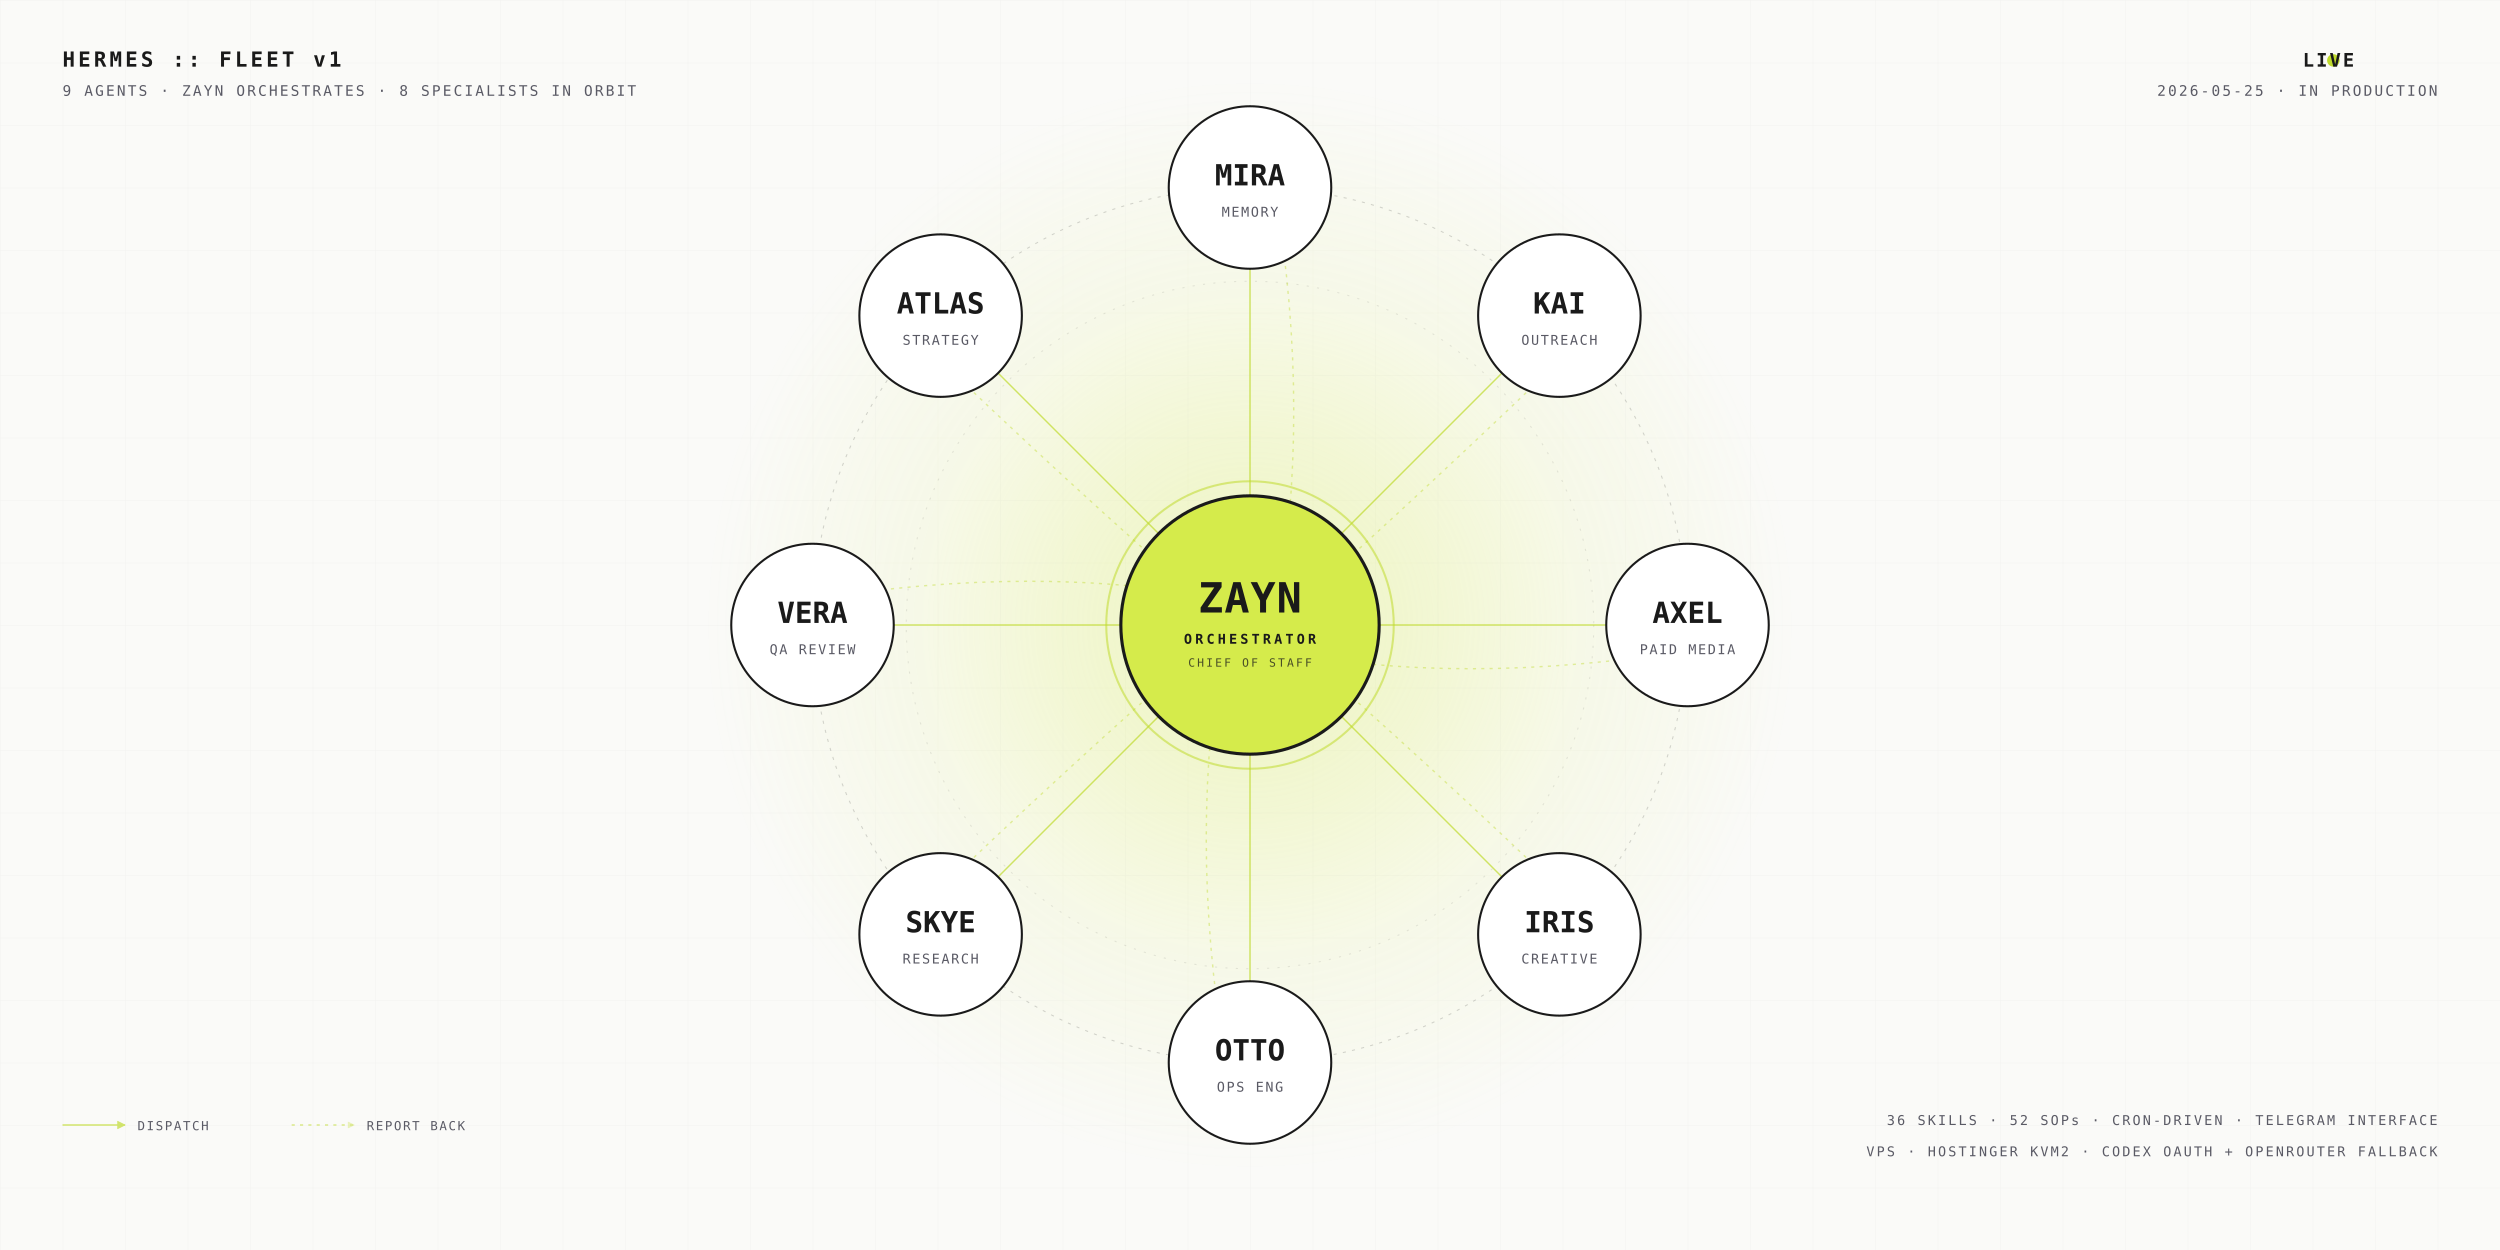
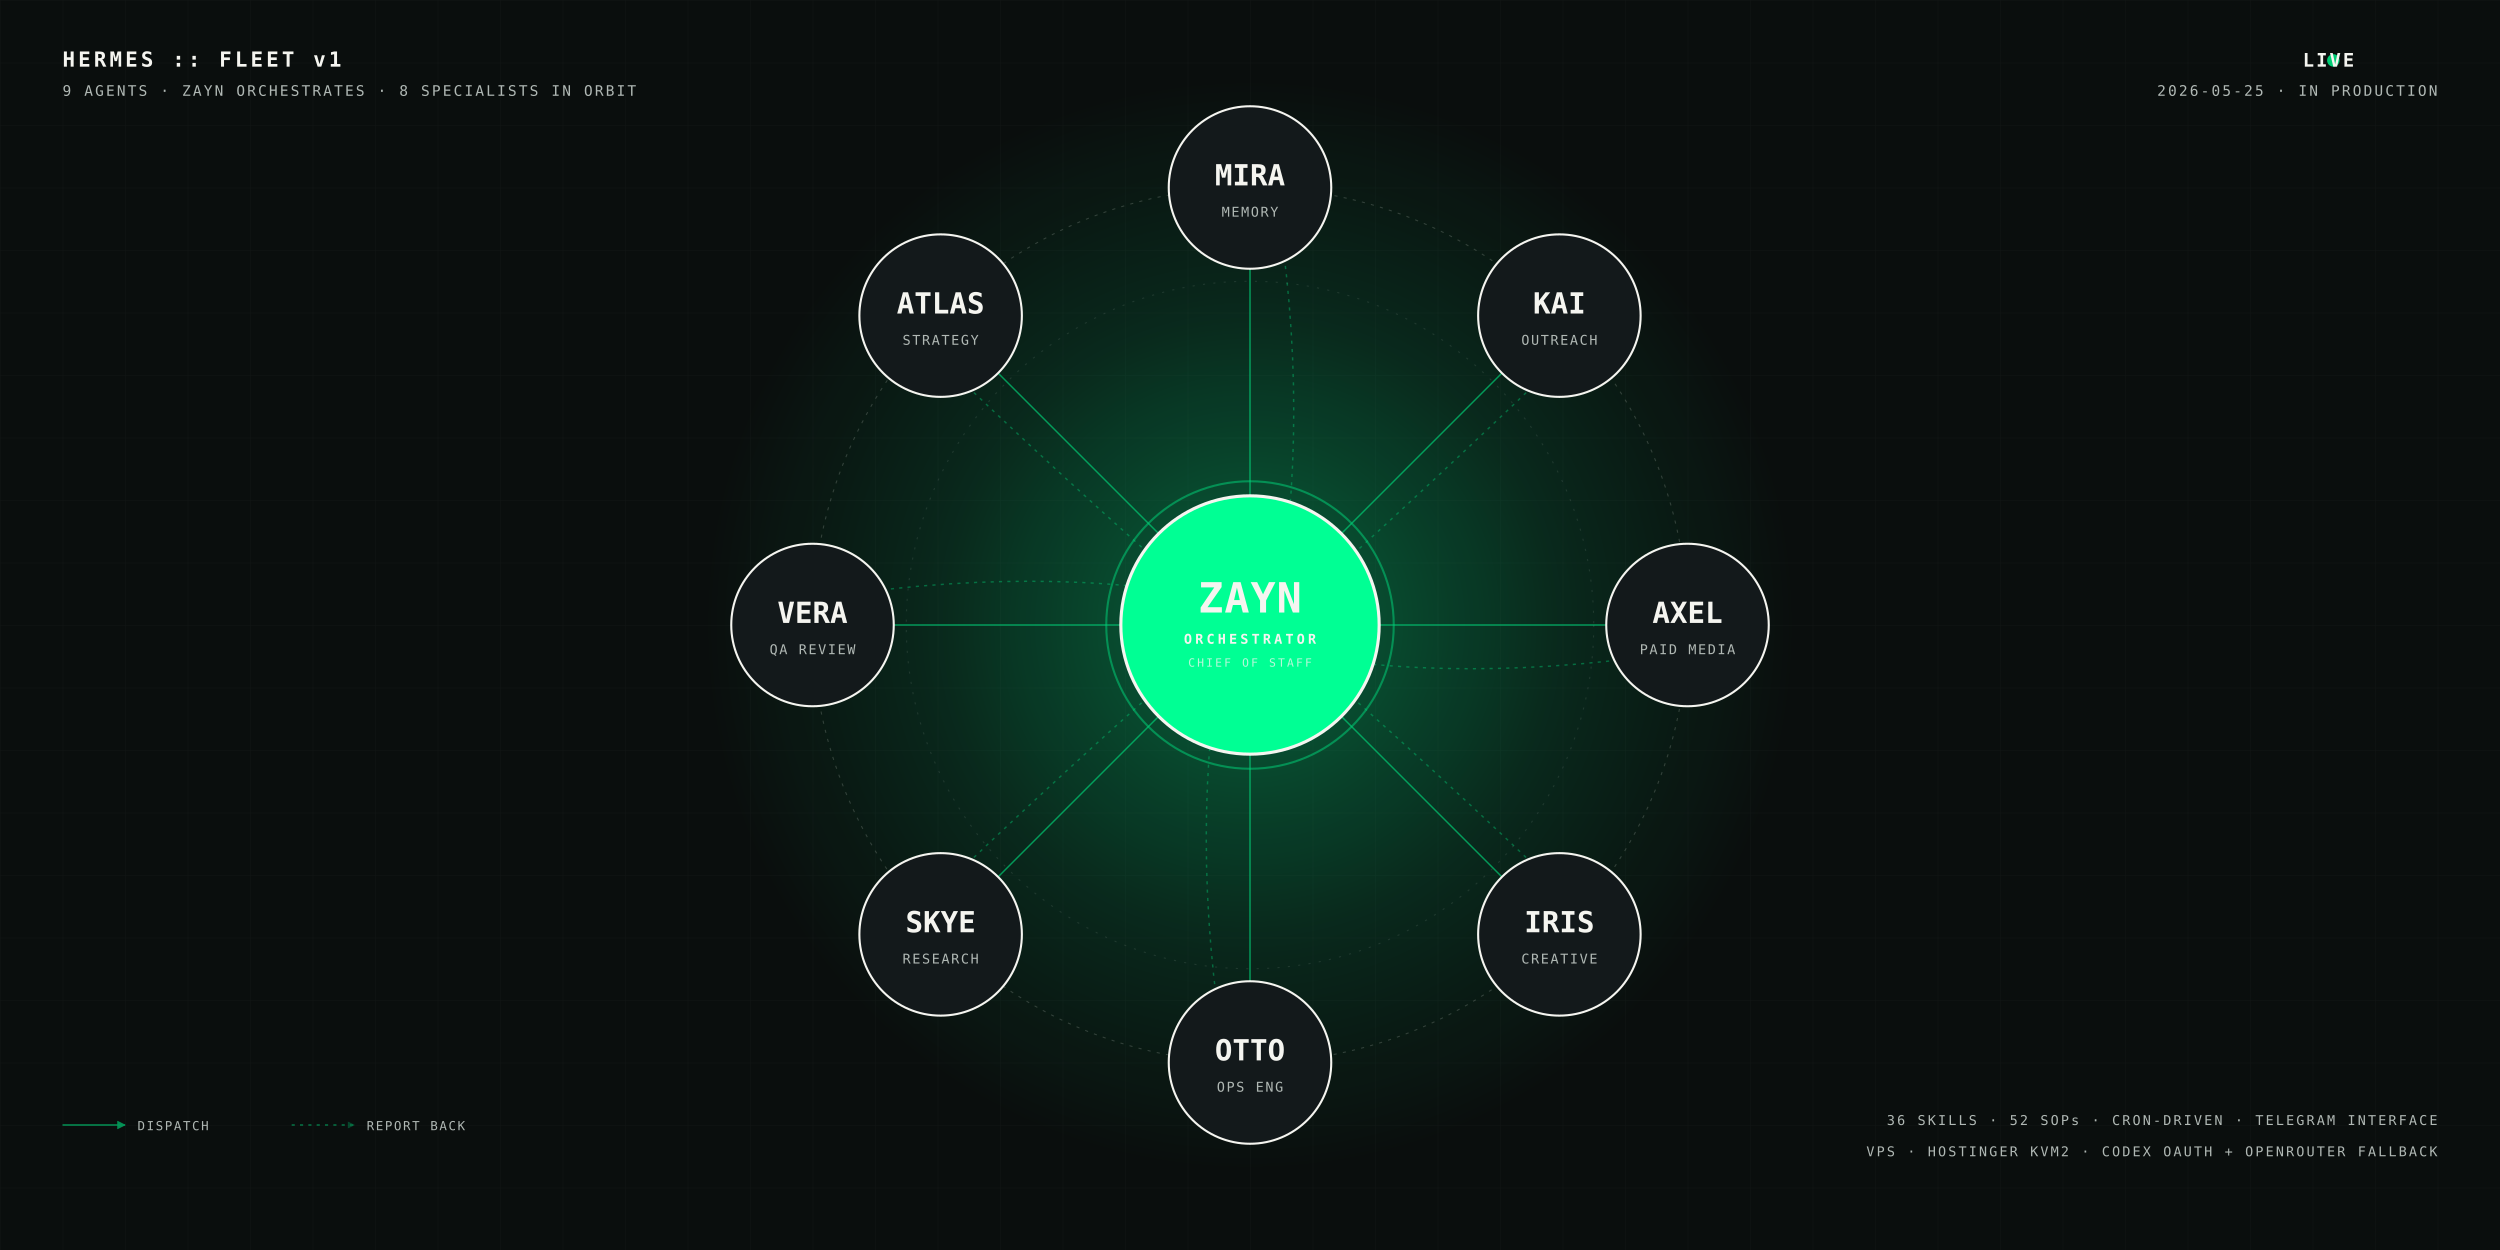
<svg xmlns="http://www.w3.org/2000/svg" viewBox="0 0 2400 1200" width="2400" height="1200" role="img" aria-label="Hermes 9-agent fleet diagram: Zayn orchestrator at center, 8 specialist agents in orbit">
  <defs>
    <style>
      @media (prefers-reduced-motion: reduce) {
        .hermes-pulses { display: none; }
        circle animate, circle animateMotion { display: none; }
      }
-       .hermes-pulses circle { filter: drop-shadow(0 0 6px rgba(213,235,75,0.85)); }
+       .hermes-pulses circle { filter: drop-shadow(0 0 6px rgba(0,255,148,0.85)); }
    </style>
    <pattern id="grid" width="60" height="60" patternUnits="userSpaceOnUse">
-       <path d="M 60 0 L 0 0 0 60" fill="none" stroke="#1A1A1A" stroke-width="0.5" opacity="0.06" />
+       <path d="M 60 0 L 0 0 0 60" fill="none" stroke="#F5F5F0" stroke-width="0.5" opacity="0.06" />
    </pattern>
    <radialGradient id="hubGlow" cx="50%" cy="50%" r="50%">
-       <stop offset="0%" stop-color="#D5EB4B" stop-opacity="0.35" />
-       <stop offset="60%" stop-color="#D5EB4B" stop-opacity="0.10" />
-       <stop offset="100%" stop-color="#D5EB4B" stop-opacity="0" />
+       <stop offset="0%" stop-color="#00FF94" stop-opacity="0.35" />
+       <stop offset="60%" stop-color="#00FF94" stop-opacity="0.10" />
+       <stop offset="100%" stop-color="#00FF94" stop-opacity="0" />
    </radialGradient>
    <marker id="arrowOut" viewBox="0 0 10 10" refX="9" refY="5" markerWidth="6" markerHeight="6" orient="auto-start-reverse">
-       <path d="M 0 0 L 10 5 L 0 10 z" fill="#BFDA2C" opacity="0.95" />
+       <path d="M 0 0 L 10 5 L 0 10 z" fill="#00CC74" opacity="0.95" />
    </marker>
    <marker id="arrowIn" viewBox="0 0 10 10" refX="9" refY="5" markerWidth="5" markerHeight="5" orient="auto-start-reverse">
-       <path d="M 0 0 L 10 5 L 0 10 z" fill="#BFDA2C" opacity="0.55" />
+       <path d="M 0 0 L 10 5 L 0 10 z" fill="#00CC74" opacity="0.55" />
    </marker>
  </defs>
-   <rect width="2400" height="1200" fill="#FAFAF8" />
+   <rect width="2400" height="1200" fill="#0A0E0D" />
  <rect width="2400" height="1200" fill="url(#grid)" />
-   <g font-family="'JetBrains Mono', ui-monospace, Menlo, monospace" fill="#1A1A1A">
+   <g font-family="'JetBrains Mono', ui-monospace, Menlo, monospace" fill="#F5F5F0">
    <text x="60" y="64" font-size="20" letter-spacing="3" font-weight="700">HERMES :: FLEET v1</text>
-     <text x="60" y="92" font-size="14" letter-spacing="2" fill="#5A5A65">9 AGENTS · ZAYN ORCHESTRATES · 8 SPECIALISTS IN ORBIT</text>
+     <text x="60" y="92" font-size="14" letter-spacing="2" fill="#B0B8B4">9 AGENTS · ZAYN ORCHESTRATES · 8 SPECIALISTS IN ORBIT</text>
  </g>
-   <g font-family="'JetBrains Mono', ui-monospace, Menlo, monospace" fill="#1A1A1A" text-anchor="end">
-     <circle cx="2240" cy="58" r="6" fill="#BFDA2C" />
+   <g font-family="'JetBrains Mono', ui-monospace, Menlo, monospace" fill="#F5F5F0" text-anchor="end">
+     <circle cx="2240" cy="58" r="6" fill="#00CC74" />
    <text x="2260" y="64" font-size="18" letter-spacing="2" font-weight="700">LIVE</text>
-     <text x="2340" y="92" font-size="14" letter-spacing="2" fill="#5A5A65">2026-05-25 · IN PRODUCTION</text>
+     <text x="2340" y="92" font-size="14" letter-spacing="2" fill="#B0B8B4">2026-05-25 · IN PRODUCTION</text>
  </g>
  <circle cx="1200" cy="600" r="520" fill="url(#hubGlow)" />
-   <circle cx="1200" cy="600" r="420" fill="none" stroke="#1A1A1A" stroke-width="1" stroke-dasharray="3 6" opacity="0.18" />
-   <circle cx="1200" cy="600" r="330" fill="none" stroke="#1A1A1A" stroke-width="1" stroke-dasharray="2 8" opacity="0.10" />
-   <g stroke="#BFDA2C" stroke-width="1.4" fill="none">
+   <circle cx="1200" cy="600" r="420" fill="none" stroke="#F5F5F0" stroke-width="1" stroke-dasharray="3 6" opacity="0.18" />
+   <circle cx="1200" cy="600" r="330" fill="none" stroke="#F5F5F0" stroke-width="1" stroke-dasharray="2 8" opacity="0.10" />
+   <g stroke="#00CC74" stroke-width="1.4" fill="none">
    <line x1="1200" y1="600" x2="1200" y2="180" opacity="0.7" marker-end="url(#arrowOut)" />
    <line x1="1200" y1="600" x2="1497" y2="303" opacity="0.7" marker-end="url(#arrowOut)" />
    <line x1="1200" y1="600" x2="1620" y2="600" opacity="0.7" marker-end="url(#arrowOut)" />
    <line x1="1200" y1="600" x2="1497" y2="897" opacity="0.7" marker-end="url(#arrowOut)" />
    <line x1="1200" y1="600" x2="1200" y2="1020" opacity="0.7" marker-end="url(#arrowOut)" />
    <line x1="1200" y1="600" x2="903" y2="897" opacity="0.7" marker-end="url(#arrowOut)" />
    <line x1="1200" y1="600" x2="780" y2="600" opacity="0.7" marker-end="url(#arrowOut)" />
    <line x1="1200" y1="600" x2="903" y2="303" opacity="0.7" marker-end="url(#arrowOut)" />
    <path d="M 1224 184 Q 1260 400 1224 596" stroke-dasharray="3 5" opacity="0.42" marker-end="url(#arrowIn)" />
    <path d="M 1517 327 Q 1380 460 1224 600" stroke-dasharray="3 5" opacity="0.42" marker-end="url(#arrowIn)" />
    <path d="M 1624 624 Q 1400 660 1224 624" stroke-dasharray="3 5" opacity="0.42" marker-end="url(#arrowIn)" />
    <path d="M 1517 873 Q 1380 740 1224 604" stroke-dasharray="3 5" opacity="0.42" marker-end="url(#arrowIn)" />
    <path d="M 1176 1016 Q 1140 800 1176 604" stroke-dasharray="3 5" opacity="0.42" marker-end="url(#arrowIn)" />
    <path d="M 883 873 Q 1020 740 1176 604" stroke-dasharray="3 5" opacity="0.42" marker-end="url(#arrowIn)" />
    <path d="M 776 576 Q 1000 540 1176 576" stroke-dasharray="3 5" opacity="0.42" marker-end="url(#arrowIn)" />
    <path d="M 883 327 Q 1020 460 1176 596" stroke-dasharray="3 5" opacity="0.42" marker-end="url(#arrowIn)" />
  </g>
  <g class="hermes-pulses">
-     <circle r="9" fill="#D5EB4B" opacity="0">
+     <circle r="9" fill="#00FF94" opacity="0">
      <animate attributeName="opacity" values="0;1;1;0" keyTimes="0;0.1;0.9;1" dur="2.4s" begin="0s" repeatCount="indefinite" />
      <animateMotion dur="2.4s" begin="0s" repeatCount="indefinite" path="M 1200 600 L 1200 180" />
    </circle>
-     <circle r="7" fill="#BFDA2C" opacity="0">
+     <circle r="7" fill="#00CC74" opacity="0">
      <animate attributeName="opacity" values="0;0.85;0.85;0" keyTimes="0;0.1;0.9;1" dur="2.4s" begin="1.2s" repeatCount="indefinite" />
      <animateMotion dur="2.4s" begin="1.2s" repeatCount="indefinite" path="M 1224 184 Q 1260 400 1224 596" />
    </circle>
-     <circle r="9" fill="#D5EB4B" opacity="0">
+     <circle r="9" fill="#00FF94" opacity="0">
      <animate attributeName="opacity" values="0;1;1;0" keyTimes="0;0.1;0.9;1" dur="2.4s" begin="0.175s" repeatCount="indefinite" />
      <animateMotion dur="2.4s" begin="0.175s" repeatCount="indefinite" path="M 1200 600 L 1497 303" />
    </circle>
-     <circle r="7" fill="#BFDA2C" opacity="0">
+     <circle r="7" fill="#00CC74" opacity="0">
      <animate attributeName="opacity" values="0;0.85;0.85;0" keyTimes="0;0.1;0.9;1" dur="2.4s" begin="1.375s" repeatCount="indefinite" />
      <animateMotion dur="2.4s" begin="1.375s" repeatCount="indefinite" path="M 1517 327 Q 1380 460 1224 600" />
    </circle>
-     <circle r="9" fill="#D5EB4B" opacity="0">
+     <circle r="9" fill="#00FF94" opacity="0">
      <animate attributeName="opacity" values="0;1;1;0" keyTimes="0;0.1;0.9;1" dur="2.4s" begin="0.35s" repeatCount="indefinite" />
      <animateMotion dur="2.4s" begin="0.35s" repeatCount="indefinite" path="M 1200 600 L 1620 600" />
    </circle>
-     <circle r="7" fill="#BFDA2C" opacity="0">
+     <circle r="7" fill="#00CC74" opacity="0">
      <animate attributeName="opacity" values="0;0.85;0.85;0" keyTimes="0;0.1;0.9;1" dur="2.4s" begin="1.55s" repeatCount="indefinite" />
      <animateMotion dur="2.4s" begin="1.55s" repeatCount="indefinite" path="M 1624 624 Q 1400 660 1224 624" />
    </circle>
-     <circle r="9" fill="#D5EB4B" opacity="0">
+     <circle r="9" fill="#00FF94" opacity="0">
      <animate attributeName="opacity" values="0;1;1;0" keyTimes="0;0.1;0.9;1" dur="2.4s" begin="0.525s" repeatCount="indefinite" />
      <animateMotion dur="2.4s" begin="0.525s" repeatCount="indefinite" path="M 1200 600 L 1497 897" />
    </circle>
-     <circle r="7" fill="#BFDA2C" opacity="0">
+     <circle r="7" fill="#00CC74" opacity="0">
      <animate attributeName="opacity" values="0;0.85;0.85;0" keyTimes="0;0.1;0.9;1" dur="2.4s" begin="1.725s" repeatCount="indefinite" />
      <animateMotion dur="2.4s" begin="1.725s" repeatCount="indefinite" path="M 1517 873 Q 1380 740 1224 604" />
    </circle>
-     <circle r="9" fill="#D5EB4B" opacity="0">
+     <circle r="9" fill="#00FF94" opacity="0">
      <animate attributeName="opacity" values="0;1;1;0" keyTimes="0;0.1;0.9;1" dur="2.4s" begin="0.7s" repeatCount="indefinite" />
      <animateMotion dur="2.4s" begin="0.7s" repeatCount="indefinite" path="M 1200 600 L 1200 1020" />
    </circle>
-     <circle r="7" fill="#BFDA2C" opacity="0">
+     <circle r="7" fill="#00CC74" opacity="0">
      <animate attributeName="opacity" values="0;0.85;0.85;0" keyTimes="0;0.1;0.9;1" dur="2.4s" begin="1.9s" repeatCount="indefinite" />
      <animateMotion dur="2.4s" begin="1.9s" repeatCount="indefinite" path="M 1176 1016 Q 1140 800 1176 604" />
    </circle>
-     <circle r="9" fill="#D5EB4B" opacity="0">
+     <circle r="9" fill="#00FF94" opacity="0">
      <animate attributeName="opacity" values="0;1;1;0" keyTimes="0;0.1;0.9;1" dur="2.4s" begin="0.875s" repeatCount="indefinite" />
      <animateMotion dur="2.4s" begin="0.875s" repeatCount="indefinite" path="M 1200 600 L 903 897" />
    </circle>
-     <circle r="7" fill="#BFDA2C" opacity="0">
+     <circle r="7" fill="#00CC74" opacity="0">
      <animate attributeName="opacity" values="0;0.85;0.85;0" keyTimes="0;0.1;0.9;1" dur="2.4s" begin="2.075s" repeatCount="indefinite" />
      <animateMotion dur="2.4s" begin="2.075s" repeatCount="indefinite" path="M 883 873 Q 1020 740 1176 604" />
    </circle>
-     <circle r="9" fill="#D5EB4B" opacity="0">
+     <circle r="9" fill="#00FF94" opacity="0">
      <animate attributeName="opacity" values="0;1;1;0" keyTimes="0;0.1;0.9;1" dur="2.4s" begin="1.05s" repeatCount="indefinite" />
      <animateMotion dur="2.4s" begin="1.05s" repeatCount="indefinite" path="M 1200 600 L 780 600" />
    </circle>
-     <circle r="7" fill="#BFDA2C" opacity="0">
+     <circle r="7" fill="#00CC74" opacity="0">
      <animate attributeName="opacity" values="0;0.85;0.85;0" keyTimes="0;0.1;0.9;1" dur="2.4s" begin="0.25s" repeatCount="indefinite" />
      <animateMotion dur="2.4s" begin="0.25s" repeatCount="indefinite" path="M 776 576 Q 1000 540 1176 576" />
    </circle>
-     <circle r="9" fill="#D5EB4B" opacity="0">
+     <circle r="9" fill="#00FF94" opacity="0">
      <animate attributeName="opacity" values="0;1;1;0" keyTimes="0;0.1;0.9;1" dur="2.4s" begin="1.225s" repeatCount="indefinite" />
      <animateMotion dur="2.4s" begin="1.225s" repeatCount="indefinite" path="M 1200 600 L 903 303" />
    </circle>
-     <circle r="7" fill="#BFDA2C" opacity="0">
+     <circle r="7" fill="#00CC74" opacity="0">
      <animate attributeName="opacity" values="0;0.85;0.85;0" keyTimes="0;0.1;0.9;1" dur="2.4s" begin="0.425s" repeatCount="indefinite" />
      <animateMotion dur="2.4s" begin="0.425s" repeatCount="indefinite" path="M 883 327 Q 1020 460 1176 596" />
    </circle>
  </g>
  <g font-family="'JetBrains Mono', ui-monospace, Menlo, monospace" text-anchor="middle">
    <g>
-       <circle cx="1200" cy="180" r="78" fill="#FFFFFF" stroke="#1A1A1A" stroke-width="2" />
-       <text x="1200" y="178" font-size="28" font-weight="700" fill="#1A1A1A">MIRA</text>
-       <text x="1200" y="208" font-size="13" fill="#5A5A65" letter-spacing="1.5">MEMORY</text>
+       <circle cx="1200" cy="180" r="78" fill="#13191B" stroke="#F5F5F0" stroke-width="2" />
+       <text x="1200" y="178" font-size="28" font-weight="700" fill="#F5F5F0">MIRA</text>
+       <text x="1200" y="208" font-size="13" fill="#B0B8B4" letter-spacing="1.5">MEMORY</text>
    </g>
    <g>
-       <circle cx="1497" cy="303" r="78" fill="#FFFFFF" stroke="#1A1A1A" stroke-width="2" />
-       <text x="1497" y="301" font-size="28" font-weight="700" fill="#1A1A1A">KAI</text>
-       <text x="1497" y="331" font-size="13" fill="#5A5A65" letter-spacing="1.5">OUTREACH</text>
+       <circle cx="1497" cy="303" r="78" fill="#13191B" stroke="#F5F5F0" stroke-width="2" />
+       <text x="1497" y="301" font-size="28" font-weight="700" fill="#F5F5F0">KAI</text>
+       <text x="1497" y="331" font-size="13" fill="#B0B8B4" letter-spacing="1.5">OUTREACH</text>
    </g>
    <g>
-       <circle cx="1620" cy="600" r="78" fill="#FFFFFF" stroke="#1A1A1A" stroke-width="2" />
-       <text x="1620" y="598" font-size="28" font-weight="700" fill="#1A1A1A">AXEL</text>
-       <text x="1620" y="628" font-size="13" fill="#5A5A65" letter-spacing="1.5">PAID MEDIA</text>
+       <circle cx="1620" cy="600" r="78" fill="#13191B" stroke="#F5F5F0" stroke-width="2" />
+       <text x="1620" y="598" font-size="28" font-weight="700" fill="#F5F5F0">AXEL</text>
+       <text x="1620" y="628" font-size="13" fill="#B0B8B4" letter-spacing="1.5">PAID MEDIA</text>
    </g>
    <g>
-       <circle cx="1497" cy="897" r="78" fill="#FFFFFF" stroke="#1A1A1A" stroke-width="2" />
-       <text x="1497" y="895" font-size="28" font-weight="700" fill="#1A1A1A">IRIS</text>
-       <text x="1497" y="925" font-size="13" fill="#5A5A65" letter-spacing="1.5">CREATIVE</text>
+       <circle cx="1497" cy="897" r="78" fill="#13191B" stroke="#F5F5F0" stroke-width="2" />
+       <text x="1497" y="895" font-size="28" font-weight="700" fill="#F5F5F0">IRIS</text>
+       <text x="1497" y="925" font-size="13" fill="#B0B8B4" letter-spacing="1.5">CREATIVE</text>
    </g>
    <g>
-       <circle cx="1200" cy="1020" r="78" fill="#FFFFFF" stroke="#1A1A1A" stroke-width="2" />
-       <text x="1200" y="1018" font-size="28" font-weight="700" fill="#1A1A1A">OTTO</text>
-       <text x="1200" y="1048" font-size="13" fill="#5A5A65" letter-spacing="1.5">OPS ENG</text>
+       <circle cx="1200" cy="1020" r="78" fill="#13191B" stroke="#F5F5F0" stroke-width="2" />
+       <text x="1200" y="1018" font-size="28" font-weight="700" fill="#F5F5F0">OTTO</text>
+       <text x="1200" y="1048" font-size="13" fill="#B0B8B4" letter-spacing="1.5">OPS ENG</text>
    </g>
    <g>
-       <circle cx="903" cy="897" r="78" fill="#FFFFFF" stroke="#1A1A1A" stroke-width="2" />
-       <text x="903" y="895" font-size="28" font-weight="700" fill="#1A1A1A">SKYE</text>
-       <text x="903" y="925" font-size="13" fill="#5A5A65" letter-spacing="1.5">RESEARCH</text>
+       <circle cx="903" cy="897" r="78" fill="#13191B" stroke="#F5F5F0" stroke-width="2" />
+       <text x="903" y="895" font-size="28" font-weight="700" fill="#F5F5F0">SKYE</text>
+       <text x="903" y="925" font-size="13" fill="#B0B8B4" letter-spacing="1.5">RESEARCH</text>
    </g>
    <g>
-       <circle cx="780" cy="600" r="78" fill="#FFFFFF" stroke="#1A1A1A" stroke-width="2" />
-       <text x="780" y="598" font-size="28" font-weight="700" fill="#1A1A1A">VERA</text>
-       <text x="780" y="628" font-size="13" fill="#5A5A65" letter-spacing="1.5">QA REVIEW</text>
+       <circle cx="780" cy="600" r="78" fill="#13191B" stroke="#F5F5F0" stroke-width="2" />
+       <text x="780" y="598" font-size="28" font-weight="700" fill="#F5F5F0">VERA</text>
+       <text x="780" y="628" font-size="13" fill="#B0B8B4" letter-spacing="1.5">QA REVIEW</text>
    </g>
    <g>
-       <circle cx="903" cy="303" r="78" fill="#FFFFFF" stroke="#1A1A1A" stroke-width="2" />
-       <text x="903" y="301" font-size="28" font-weight="700" fill="#1A1A1A">ATLAS</text>
-       <text x="903" y="331" font-size="13" fill="#5A5A65" letter-spacing="1.5">STRATEGY</text>
+       <circle cx="903" cy="303" r="78" fill="#13191B" stroke="#F5F5F0" stroke-width="2" />
+       <text x="903" y="301" font-size="28" font-weight="700" fill="#F5F5F0">ATLAS</text>
+       <text x="903" y="331" font-size="13" fill="#B0B8B4" letter-spacing="1.5">STRATEGY</text>
    </g>
    <g>
-       <circle cx="1200" cy="600" r="138" fill="none" stroke="#BFDA2C" stroke-width="2" opacity="0.55">
+       <circle cx="1200" cy="600" r="138" fill="none" stroke="#00CC74" stroke-width="2" opacity="0.55">
        <animate attributeName="r" values="138;156;138" dur="3s" repeatCount="indefinite" />
        <animate attributeName="opacity" values="0.55;0.15;0.55" dur="3s" repeatCount="indefinite" />
      </circle>
-       <circle cx="1200" cy="600" r="124" fill="#D5EB4B" stroke="#1A1A1A" stroke-width="3" />
-       <text x="1200" y="588" font-size="40" font-weight="700" fill="#1A1A1A" letter-spacing="1">ZAYN</text>
-       <text x="1200" y="618" font-size="13" fill="#1A1A1A" letter-spacing="3" font-weight="700">ORCHESTRATOR</text>
-       <text x="1200" y="640" font-size="11" fill="#1A1A1A" letter-spacing="2" opacity="0.75">CHIEF OF STAFF</text>
+       <circle cx="1200" cy="600" r="124" fill="#00FF94" stroke="#F5F5F0" stroke-width="3" />
+       <text x="1200" y="588" font-size="40" font-weight="700" fill="#F5F5F0" letter-spacing="1">ZAYN</text>
+       <text x="1200" y="618" font-size="13" fill="#F5F5F0" letter-spacing="3" font-weight="700">ORCHESTRATOR</text>
+       <text x="1200" y="640" font-size="11" fill="#F5F5F0" letter-spacing="2" opacity="0.75">CHIEF OF STAFF</text>
    </g>
  </g>
-   <g font-family="'JetBrains Mono', ui-monospace, Menlo, monospace" font-size="12" letter-spacing="1.5" fill="#5A5A65">
-     <line x1="60" y1="1080" x2="120" y2="1080" stroke="#BFDA2C" stroke-width="1.4" opacity="0.7" marker-end="url(#arrowOut)" />
+   <g font-family="'JetBrains Mono', ui-monospace, Menlo, monospace" font-size="12" letter-spacing="1.5" fill="#B0B8B4">
+     <line x1="60" y1="1080" x2="120" y2="1080" stroke="#00CC74" stroke-width="1.4" opacity="0.7" marker-end="url(#arrowOut)" />
    <text x="132" y="1085">DISPATCH</text>
-     <line x1="280" y1="1080" x2="340" y2="1080" stroke="#BFDA2C" stroke-width="1.4" stroke-dasharray="3 5" opacity="0.55" marker-end="url(#arrowIn)" />
+     <line x1="280" y1="1080" x2="340" y2="1080" stroke="#00CC74" stroke-width="1.4" stroke-dasharray="3 5" opacity="0.55" marker-end="url(#arrowIn)" />
    <text x="352" y="1085">REPORT BACK</text>
  </g>
  <g font-family="'JetBrains Mono', ui-monospace, Menlo, monospace" text-anchor="end">
-     <text x="2340" y="1080" font-size="13" letter-spacing="2" fill="#5A5A65">36 SKILLS · 52 SOPs · CRON-DRIVEN · TELEGRAM INTERFACE</text>
-     <text x="2340" y="1110" font-size="13" letter-spacing="2" fill="#5A5A65">VPS · HOSTINGER KVM2 · CODEX OAUTH + OPENROUTER FALLBACK</text>
+     <text x="2340" y="1080" font-size="13" letter-spacing="2" fill="#B0B8B4">36 SKILLS · 52 SOPs · CRON-DRIVEN · TELEGRAM INTERFACE</text>
+     <text x="2340" y="1110" font-size="13" letter-spacing="2" fill="#B0B8B4">VPS · HOSTINGER KVM2 · CODEX OAUTH + OPENROUTER FALLBACK</text>
  </g>
</svg>
